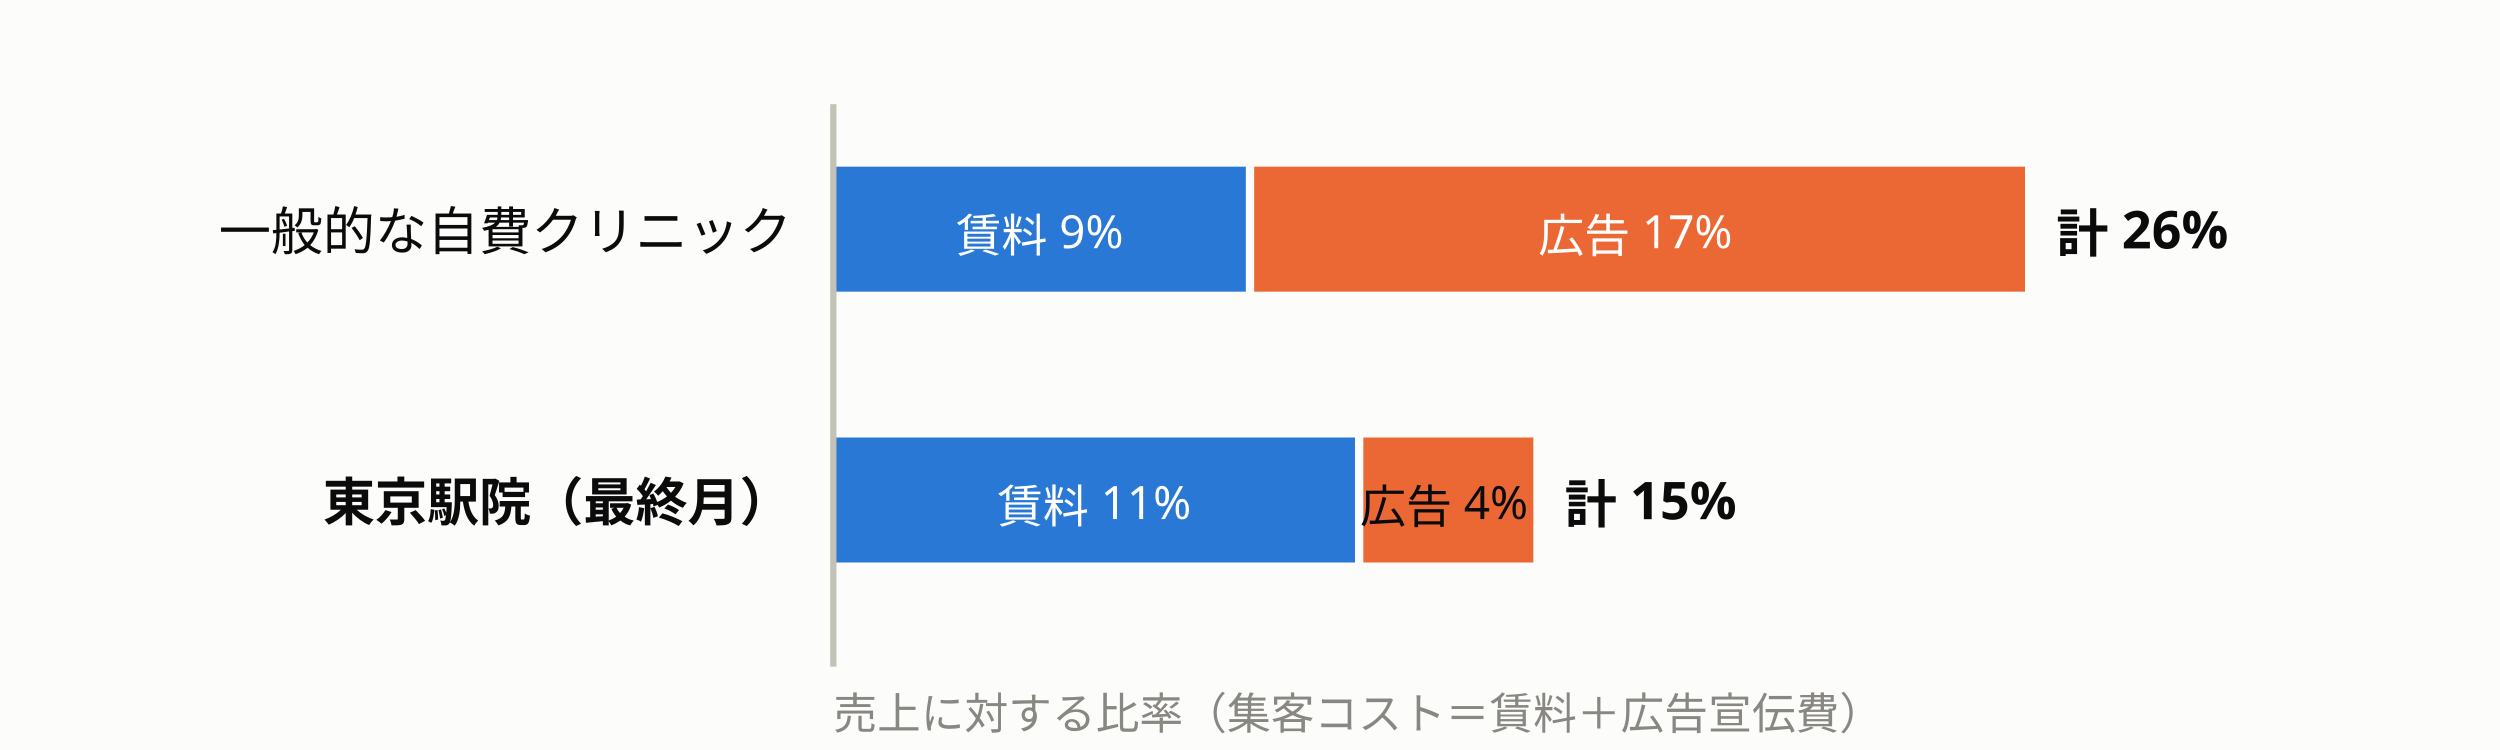
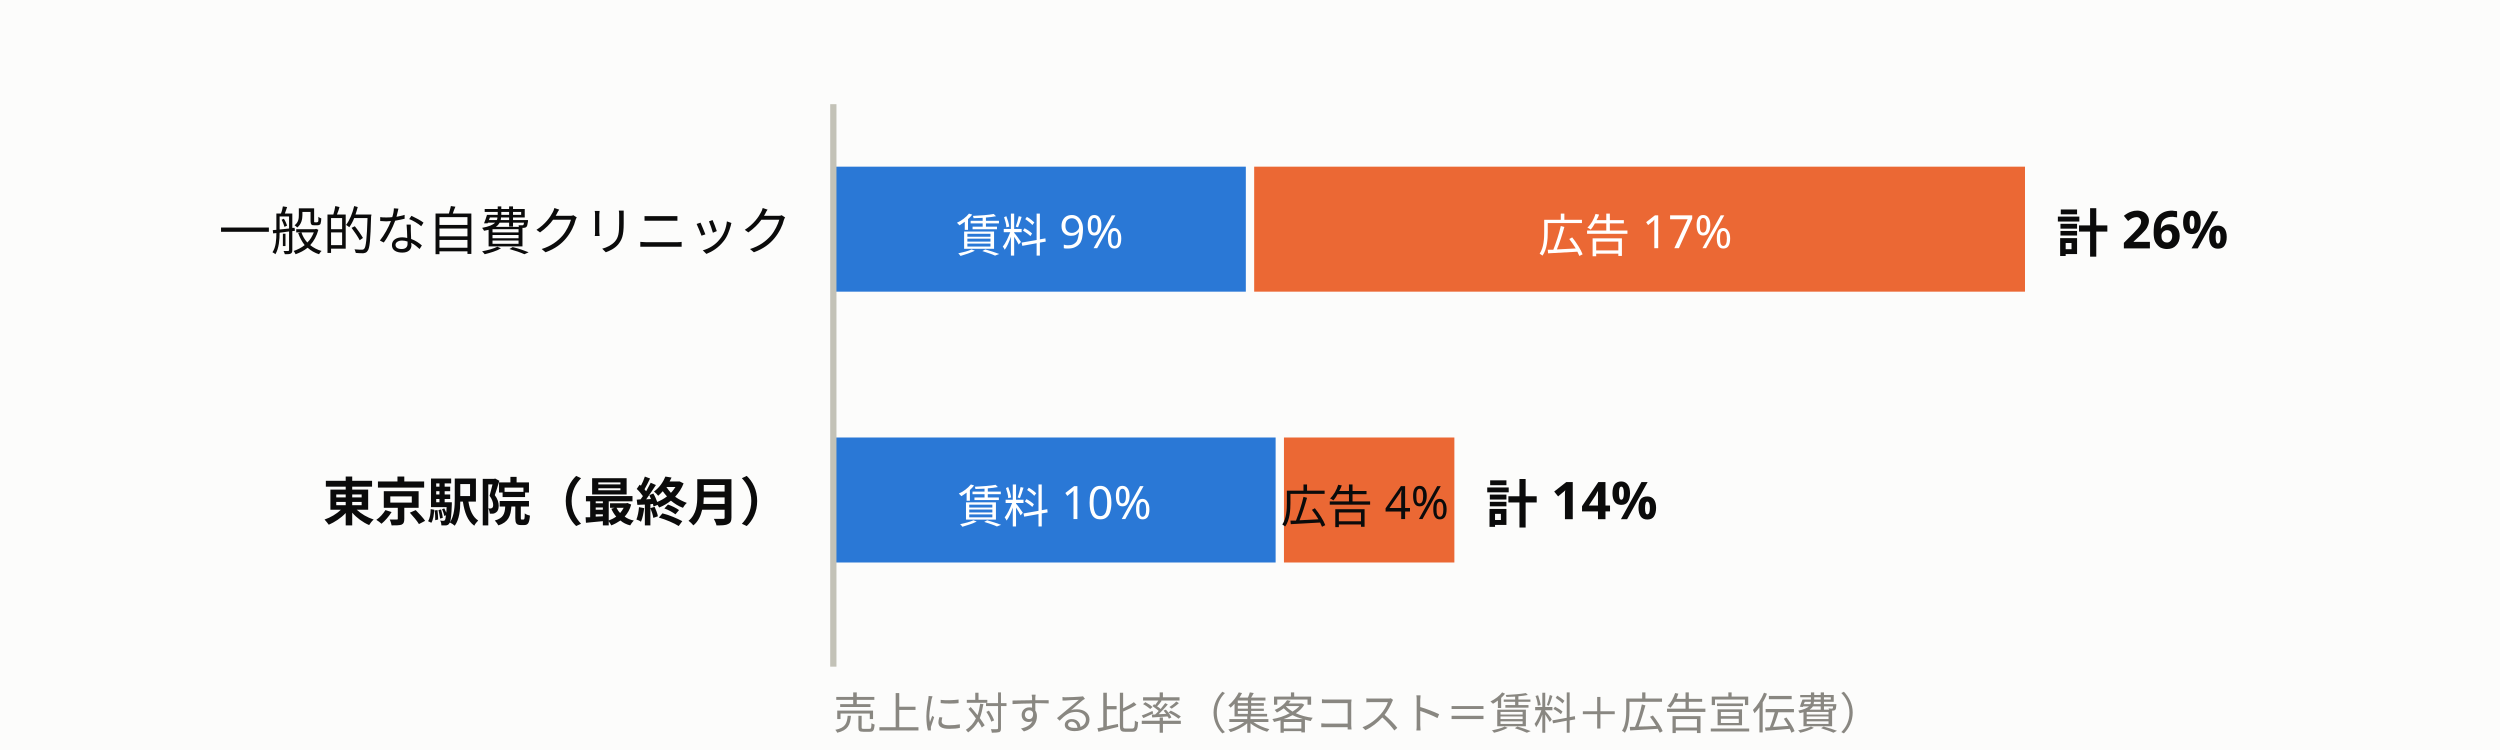
<svg xmlns="http://www.w3.org/2000/svg" width="120mm" height="36mm" viewBox="0 0 120 36">
  <rect width="120" height="36" fill="#fcfcfb" />
  <text x="38.00" y="12.00" font-size="2.5" fill="#0b0b0b" text-anchor="end" font-weight="normal" font-family="'IPAGothic',sans-serif">一般的な自費クリニック</text>
  <rect x="40" y="8" width="19.80" height="6" fill="#2a78d6" />
  <rect x="60.20" y="8" width="37.00" height="6" fill="#eb6834" />
  <text x="49.90" y="12.10" font-size="2.2" fill="#ffffff" text-anchor="middle" font-weight="normal" font-family="'IPAGothic',sans-serif">賃料 9%</text>
  <text x="78.50" y="12.10" font-size="2.2" fill="#ffffff" text-anchor="middle" font-weight="normal" font-family="'IPAGothic',sans-serif">広告 17%</text>
  <text x="98.70" y="12.10" font-size="2.5" fill="#0b0b0b" text-anchor="start" font-weight="bold" font-family="'IPAGothic',sans-serif">計 26%</text>
  <text x="38.00" y="25.00" font-size="2.5" fill="#0b0b0b" text-anchor="end" font-weight="bold" font-family="'IPAGothic',sans-serif">東京駅院（最終月）</text>
-   <rect x="40" y="21" width="25.04" height="6" fill="#2a78d6" />
-   <rect x="65.44" y="21" width="8.16" height="6" fill="#eb6834" />
-   <text x="52.52" y="25.10" font-size="2.2" fill="#ffffff" text-anchor="middle" font-weight="normal" font-family="'IPAGothic',sans-serif">賃料 11%</text>
-   <text x="69.32" y="25.10" font-size="2.2" fill="#0b0b0b" text-anchor="middle" font-weight="normal" font-family="'IPAGothic',sans-serif">広告 4%</text>
-   <text x="75.10" y="25.10" font-size="2.5" fill="#0b0b0b" text-anchor="start" font-weight="bold" font-family="'IPAGothic',sans-serif">計 15%</text>
+   <rect x="40" y="21" width="21.23" height="6" fill="#2a78d6" />
+   <rect x="61.63" y="21" width="8.18" height="6" fill="#eb6834" />
+   <text x="50.62" y="25.10" font-size="2.2" fill="#ffffff" text-anchor="middle" font-weight="normal" font-family="'IPAGothic',sans-serif">賃料 10%</text>
+   <text x="65.52" y="25.10" font-size="2.2" fill="#0b0b0b" text-anchor="middle" font-weight="normal" font-family="'IPAGothic',sans-serif">広告 4%</text>
+   <text x="71.31" y="25.10" font-size="2.5" fill="#0b0b0b" text-anchor="start" font-weight="bold" font-family="'IPAGothic',sans-serif">計 14%</text>
  <line x1="40" x2="40" y1="5" y2="32" stroke="#c3c2b7" stroke-width="0.3" />
  <text x="40.00" y="35.00" font-size="2.1" fill="#898781" text-anchor="start" font-weight="normal" font-family="'IPAGothic',sans-serif">売上に対する比率（集客コスト＝賃料＋広告宣伝費）</text>
</svg>
